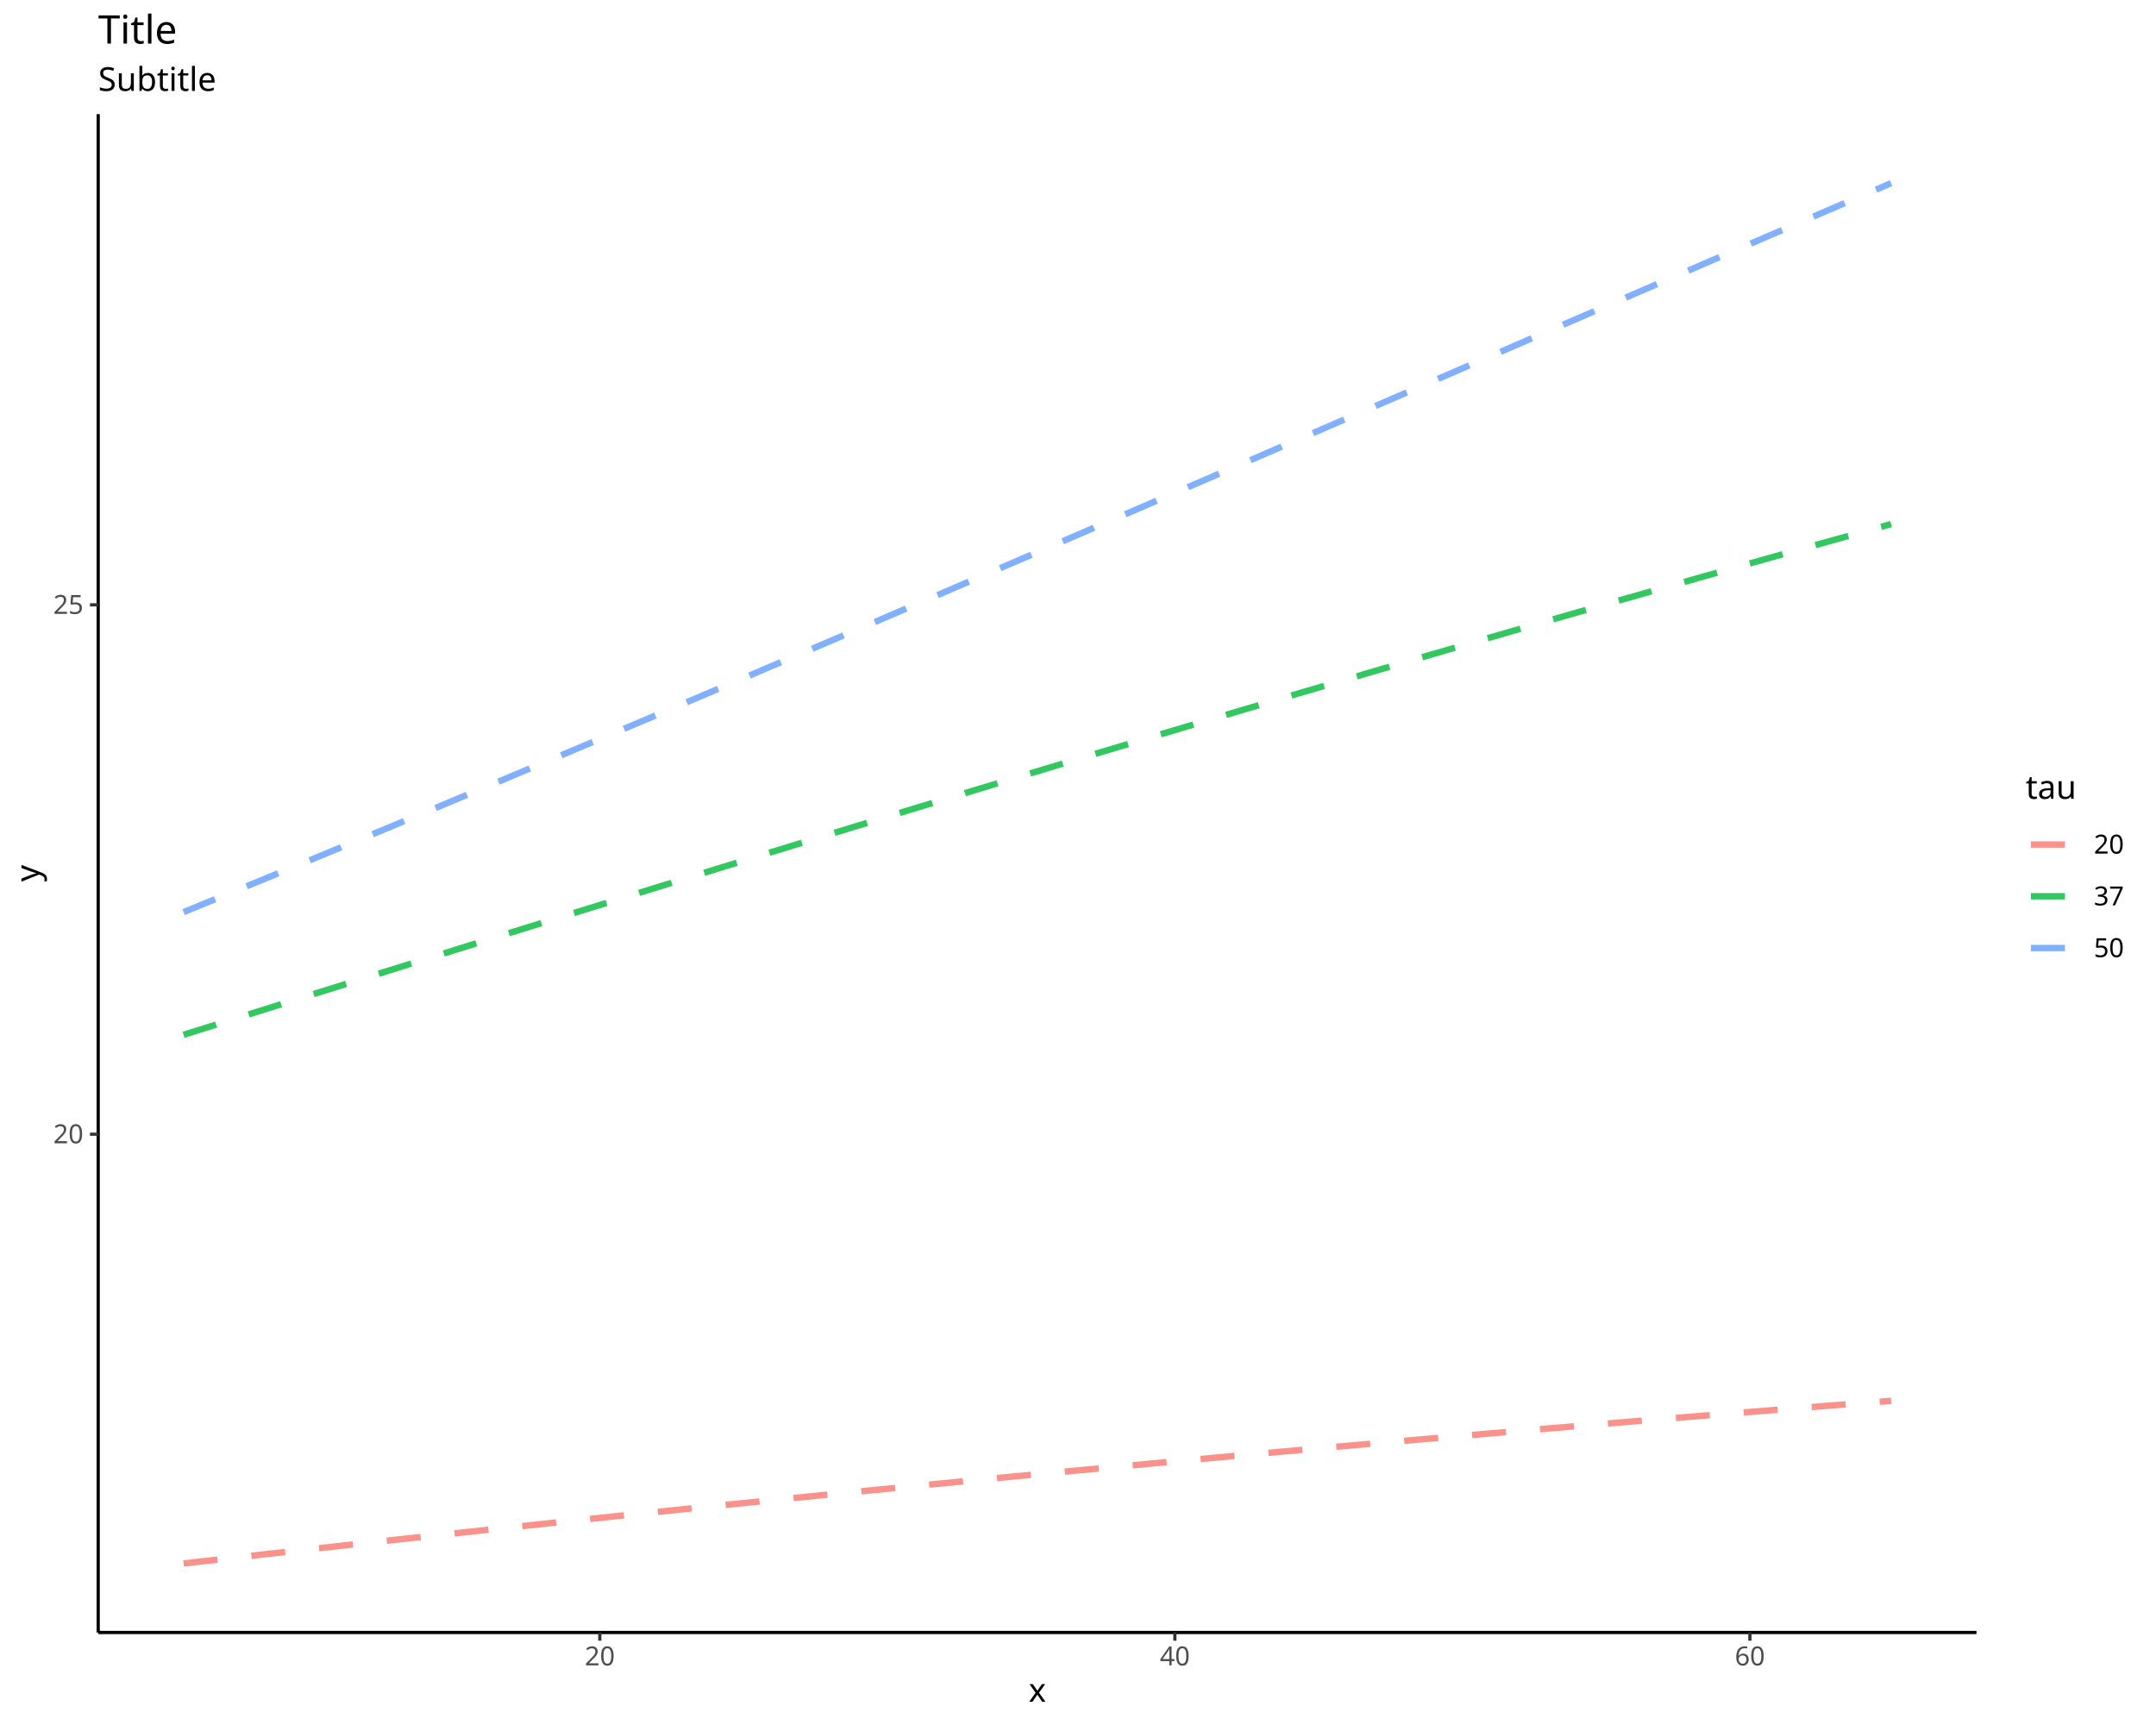
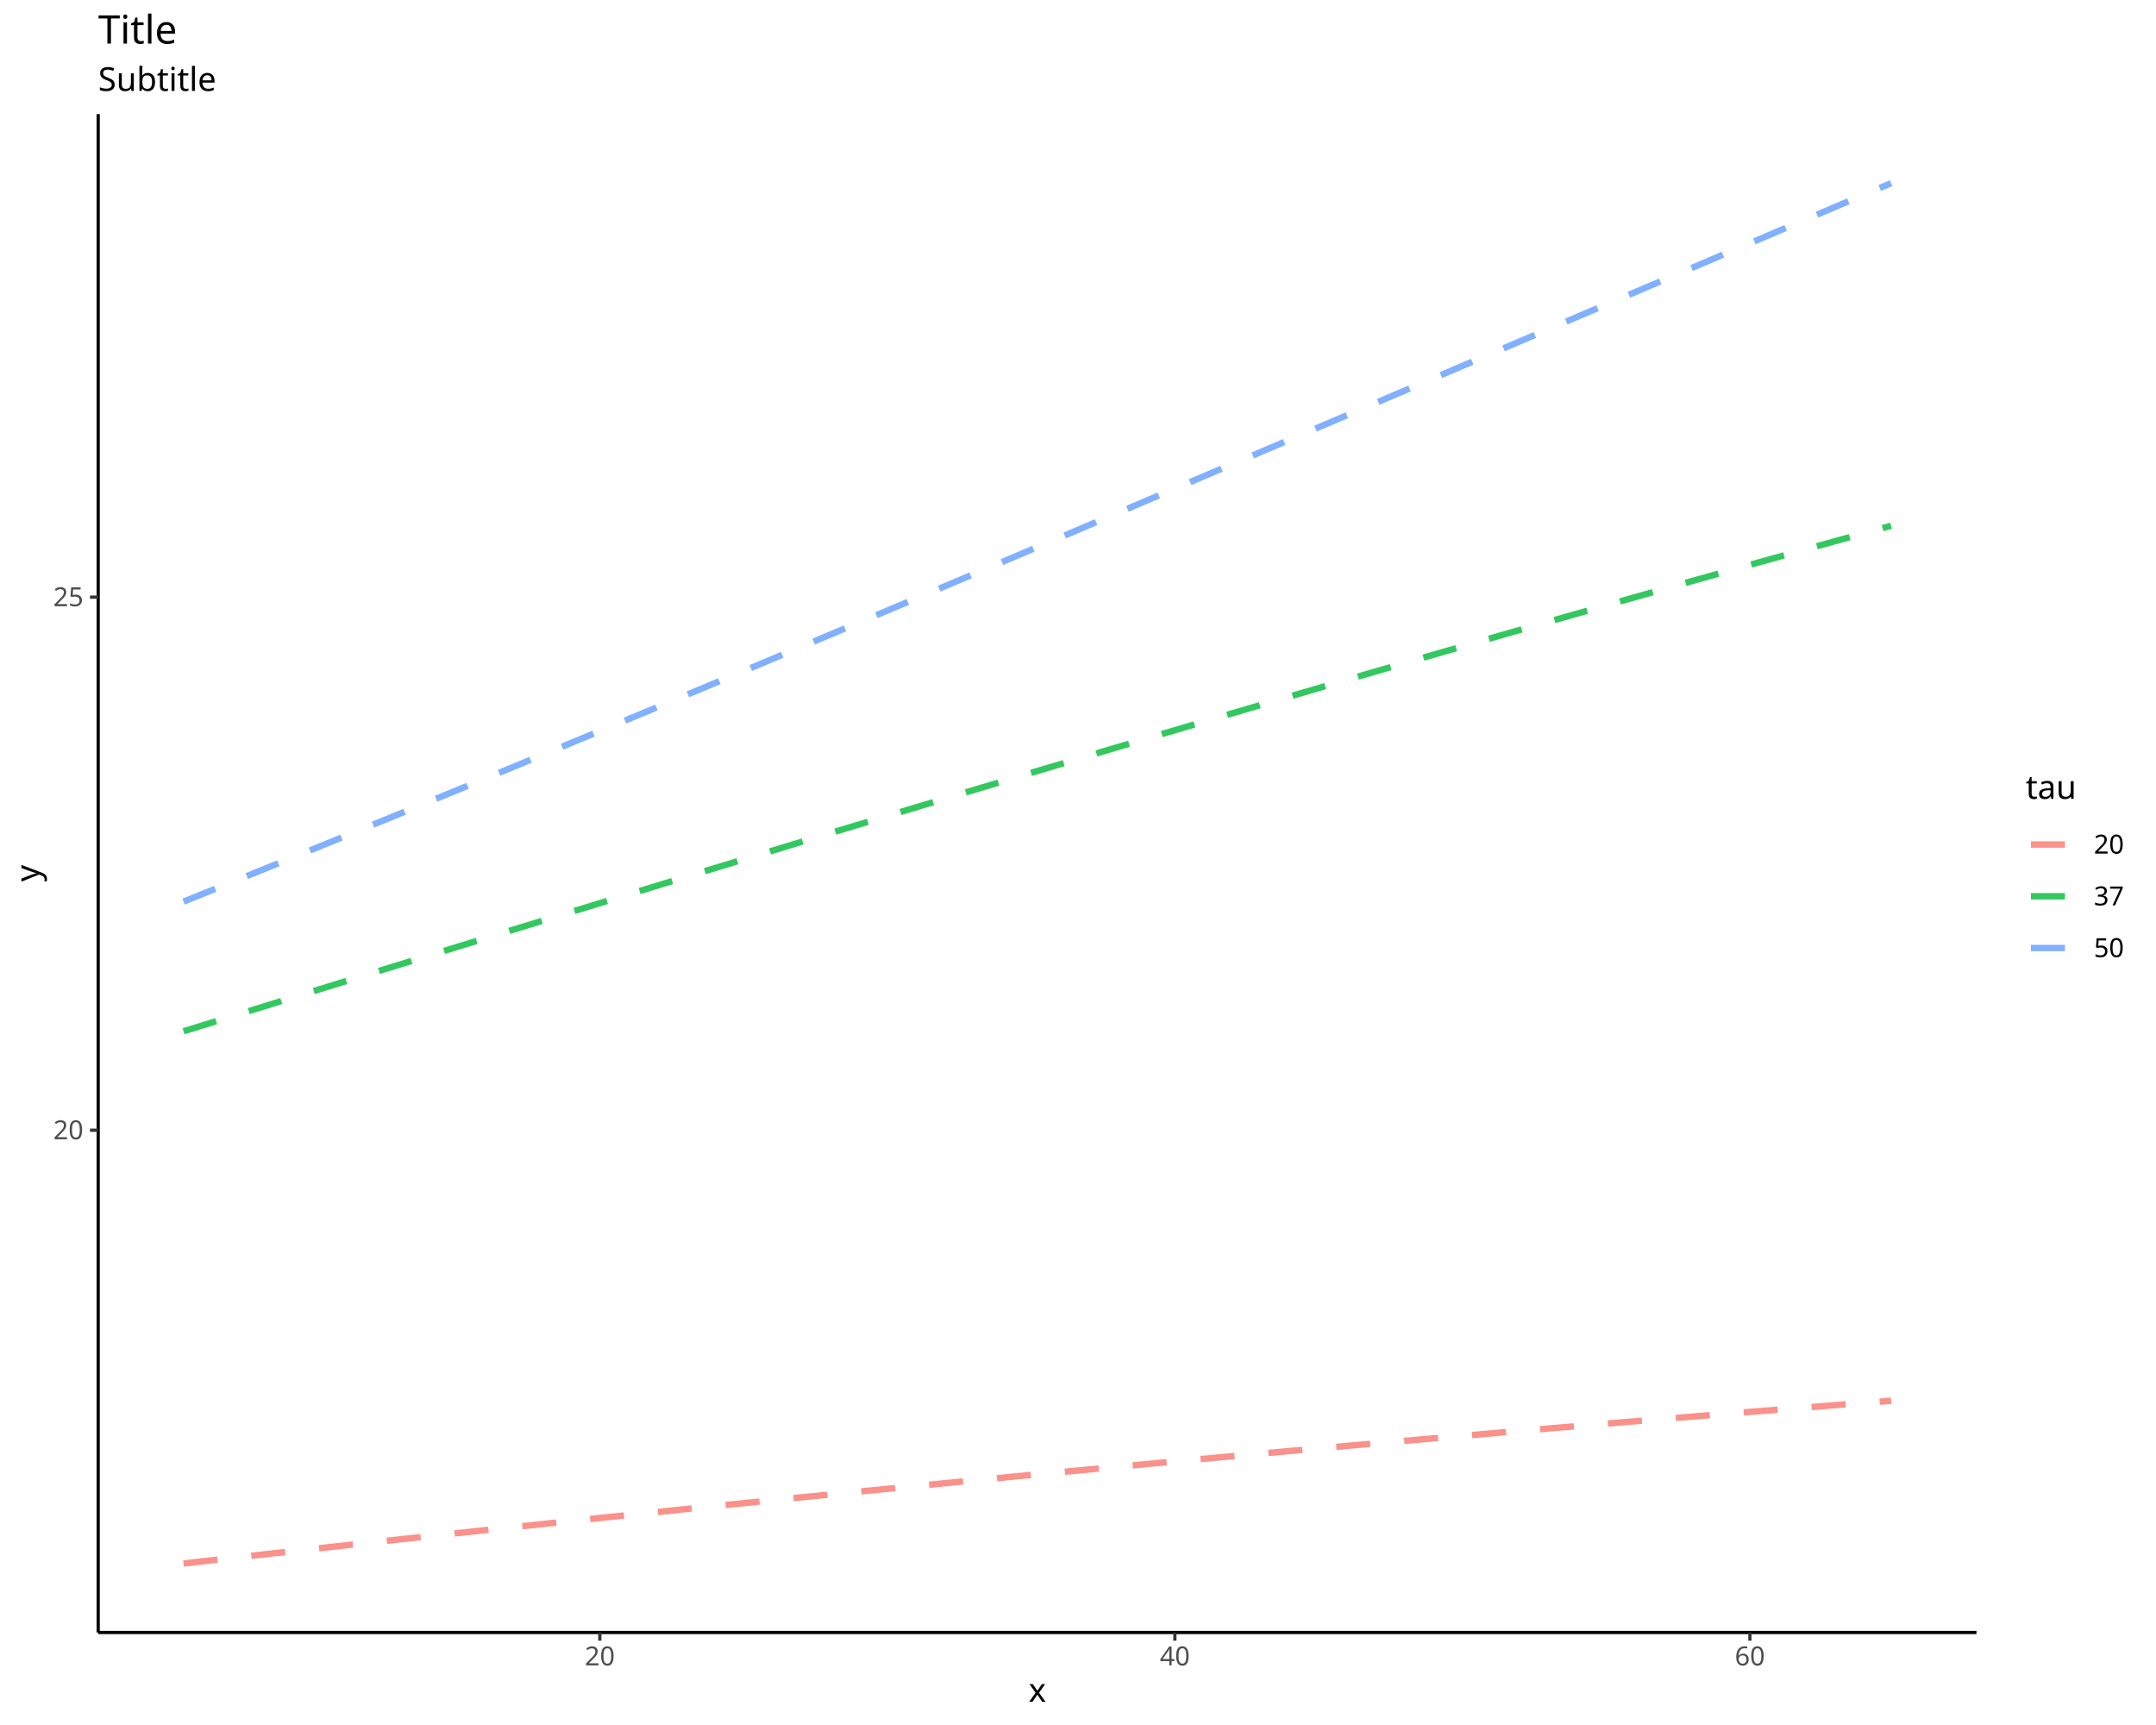
<svg xmlns="http://www.w3.org/2000/svg" class="svglite" data-engine-version="2.0" width="720.00pt" height="576.00pt" viewBox="0 0 720.00 576.00">
  <defs>
    <style type="text/css">
    .svglite line, .svglite polyline, .svglite polygon, .svglite path, .svglite rect, .svglite circle {
      fill: none;
      stroke: #000000;
      stroke-linecap: round;
      stroke-linejoin: round;
      stroke-miterlimit: 10.00;
    }
  </style>
  </defs>
  <rect width="100%" height="100%" style="stroke: none; fill: #FFFFFF;" />
  <defs>
    <clipPath id="cpMC4wMHw3MjAuMDB8MC4wMHw1NzYuMDA=">
      <rect x="0.00" y="0.00" width="720.00" height="576.00" />
    </clipPath>
  </defs>
  <g clip-path="url(#cpMC4wMHw3MjAuMDB8MC4wMHw1NzYuMDA=)">
    <rect x="0.00" y="0.00" width="720.00" height="576.00" style="stroke-width: 1.07; stroke: #FFFFFF; fill: #FFFFFF;" />
  </g>
  <defs>
    <clipPath id="cpMzIuNzl8NjYwLjA1fDM4LjEyfDU0NS4xMQ==">
      <rect x="32.79" y="38.12" width="627.26" height="507.00" />
    </clipPath>
  </defs>
  <g clip-path="url(#cpMzIuNzl8NjYwLjA1fDM4LjEyfDU0NS4xMQ==)">
    <rect x="32.79" y="38.12" width="627.26" height="507.00" style="stroke-width: 1.07; stroke: none; fill: #FFFFFF;" />
-     <polyline points="61.31,522.07 67.07,521.41 72.83,520.76 78.59,520.10 84.35,519.45 90.11,518.80 95.87,518.16 101.63,517.52 107.39,516.87 113.15,516.24 118.91,515.60 124.67,514.96 130.43,514.33 136.19,513.70 141.95,513.08 147.70,512.45 153.46,511.83 159.22,511.21 164.98,510.59 170.74,509.97 176.50,509.36 182.26,508.75 188.02,508.14 193.78,507.53 199.54,506.93 205.30,506.32 211.06,505.72 216.82,505.13 222.58,504.53 228.34,503.94 234.10,503.35 239.86,502.76 245.62,502.17 251.38,501.59 257.14,501.00 262.90,500.42 268.66,499.85 274.42,499.27 280.18,498.70 285.94,498.13 291.70,497.56 297.46,496.99 303.22,496.43 308.98,495.86 314.74,495.30 320.50,494.75 326.26,494.19 332.02,493.64 337.78,493.08 343.54,492.54 349.30,491.99 355.06,491.44 360.82,490.90 366.58,490.36 372.34,489.82 378.10,489.29 383.86,488.75 389.62,488.22 395.38,487.69 401.14,487.16 406.90,486.64 412.66,486.11 418.42,485.59 424.18,485.07 429.94,484.56 435.70,484.04 441.46,483.53 447.22,483.02 452.98,482.51 458.74,482.00 464.50,481.50 470.26,481.00 476.02,480.50 481.78,480.00 487.54,479.50 493.30,479.01 499.06,478.52 504.82,478.03 510.58,477.54 516.34,477.05 522.10,476.57 527.86,476.09 533.62,475.61 539.38,475.13 545.14,474.65 550.90,474.18 556.66,473.71 562.42,473.24 568.18,472.77 573.94,472.31 579.70,471.84 585.46,471.38 591.22,470.92 596.98,470.46 602.74,470.01 608.50,469.55 614.26,469.10 620.02,468.65 625.78,468.20 631.54,467.76 " style="stroke-width: 2.13; stroke: #F8766D; stroke-opacity: 0.80; stroke-dasharray: 11.38,11.38; stroke-linecap: butt;" />
-     <polyline points="61.31,345.53 67.07,343.73 72.83,341.92 78.59,340.12 84.35,338.31 90.11,336.51 95.87,334.71 101.63,332.90 107.39,331.10 113.15,329.30 118.91,327.50 124.67,325.70 130.43,323.91 136.19,322.11 141.95,320.32 147.70,318.52 153.46,316.73 159.22,314.94 164.98,313.15 170.74,311.36 176.50,309.57 182.26,307.78 188.02,305.99 193.78,304.21 199.54,302.43 205.30,300.65 211.06,298.87 216.82,297.09 222.58,295.31 228.34,293.53 234.10,291.76 239.86,289.99 245.62,288.22 251.38,286.45 257.14,284.68 262.90,282.92 268.66,281.15 274.42,279.39 280.18,277.63 285.94,275.88 291.70,274.12 297.46,272.37 303.22,270.61 308.98,268.86 314.74,267.12 320.50,265.37 326.26,263.63 332.02,261.89 337.78,260.15 343.54,258.41 349.30,256.67 355.06,254.94 360.82,253.21 366.58,251.48 372.34,249.76 378.10,248.04 383.86,246.32 389.62,244.60 395.38,242.88 401.14,241.17 406.90,239.46 412.66,237.75 418.42,236.05 424.18,234.34 429.94,232.64 435.70,230.94 441.46,229.25 447.22,227.56 452.98,225.87 458.74,224.18 464.50,222.50 470.26,220.82 476.02,219.14 481.78,217.47 487.54,215.79 493.30,214.12 499.06,212.46 504.82,210.79 510.58,209.13 516.34,207.48 522.10,205.82 527.86,204.17 533.62,202.52 539.38,200.88 545.14,199.24 550.90,197.60 556.66,195.96 562.42,194.33 568.18,192.70 573.94,191.08 579.70,189.45 585.46,187.84 591.22,186.22 596.98,184.61 602.74,183.00 608.50,181.39 614.26,179.79 620.02,178.19 625.78,176.60 631.54,175.00 " style="stroke-width: 2.13; stroke: #00BA38; stroke-opacity: 0.80; stroke-dasharray: 11.38,11.38; stroke-linecap: butt;" />
-     <polyline points="61.31,304.57 67.07,302.21 72.83,299.85 78.59,297.49 84.35,295.12 90.11,292.75 95.87,290.38 101.63,288.00 107.39,285.62 113.15,283.23 118.91,280.85 124.67,278.45 130.43,276.06 136.19,273.66 141.95,271.26 147.70,268.86 153.46,266.45 159.22,264.04 164.98,261.63 170.74,259.21 176.50,256.79 182.26,254.37 188.02,251.95 193.78,249.52 199.54,247.09 205.30,244.66 211.06,242.22 216.82,239.78 222.58,237.34 228.34,234.90 234.10,232.46 239.86,230.01 245.62,227.56 251.38,225.11 257.14,222.65 262.90,220.20 268.66,217.74 274.42,215.28 280.18,212.82 285.94,210.35 291.70,207.89 297.46,205.42 303.22,202.95 308.98,200.48 314.74,198.01 320.50,195.53 326.26,193.06 332.02,190.58 337.78,188.10 343.54,185.62 349.30,183.14 355.06,180.66 360.82,178.18 366.58,175.69 372.34,173.20 378.10,170.72 383.86,168.23 389.62,165.74 395.38,163.25 401.14,160.76 406.90,158.27 412.66,155.78 418.42,153.29 424.18,150.80 429.94,148.30 435.70,145.81 441.46,143.32 447.22,140.82 452.98,138.33 458.74,135.83 464.50,133.34 470.26,130.84 476.02,128.35 481.78,125.85 487.54,123.36 493.30,120.86 499.06,118.37 504.82,115.87 510.58,113.38 516.34,110.88 522.10,108.39 527.86,105.90 533.62,103.40 539.38,100.91 545.14,98.42 550.90,95.93 556.66,93.44 562.42,90.95 568.18,88.46 573.94,85.98 579.70,83.49 585.46,81.00 591.22,78.52 596.98,76.04 602.74,73.55 608.50,71.07 614.26,68.59 620.02,66.11 625.78,63.64 631.54,61.16 " style="stroke-width: 2.13; stroke: #619CFF; stroke-opacity: 0.80; stroke-dasharray: 11.38,11.38; stroke-linecap: butt;" />
+     <polyline points="61.31,522.07 67.07,521.41 72.83,520.76 78.59,520.11 84.35,519.46 90.11,518.81 95.87,518.17 101.63,517.53 107.39,516.89 113.15,516.25 118.91,515.62 124.67,514.98 130.43,514.35 136.19,513.72 141.95,513.10 147.70,512.47 153.46,511.85 159.22,511.23 164.98,510.62 170.74,510.00 176.50,509.39 182.26,508.78 188.02,508.17 193.78,507.56 199.54,506.96 205.30,506.36 211.06,505.76 216.82,505.16 222.58,504.57 228.34,503.97 234.10,503.38 239.86,502.79 245.62,502.21 251.38,501.62 257.14,501.04 262.90,500.46 268.66,499.88 274.42,499.31 280.18,498.74 285.94,498.16 291.70,497.60 297.46,497.03 303.22,496.46 308.98,495.90 314.74,495.34 320.50,494.78 326.26,494.23 332.02,493.67 337.78,493.12 343.54,492.57 349.30,492.02 355.06,491.48 360.82,490.94 366.58,490.40 372.34,489.86 378.10,489.32 383.86,488.78 389.62,488.25 395.38,487.72 401.14,487.19 406.90,486.67 412.66,486.14 418.42,485.62 424.18,485.10 429.94,484.58 435.70,484.07 441.46,483.55 447.22,483.04 452.98,482.53 458.74,482.02 464.50,481.52 470.26,481.02 476.02,480.51 481.78,480.01 487.54,479.52 493.30,479.02 499.06,478.53 504.82,478.04 510.58,477.55 516.34,477.06 522.10,476.58 527.86,476.09 533.62,475.61 539.38,475.13 545.14,474.65 550.90,474.18 556.66,473.71 562.42,473.24 568.18,472.77 573.94,472.30 579.70,471.83 585.46,471.37 591.22,470.91 596.98,470.45 602.74,469.99 608.50,469.54 614.26,469.08 620.02,468.63 625.78,468.18 631.54,467.73 " style="stroke-width: 2.13; stroke: #F8766D; stroke-opacity: 0.80; stroke-dasharray: 11.38,11.38; stroke-linecap: butt;" />
+     <polyline points="61.31,344.35 67.07,342.57 72.83,340.79 78.59,339.01 84.35,337.23 90.11,335.45 95.87,333.67 101.63,331.90 107.39,330.12 113.15,328.34 118.91,326.57 124.67,324.79 130.43,323.02 136.19,321.25 141.95,319.48 147.70,317.71 153.46,315.94 159.22,314.17 164.98,312.40 170.74,310.63 176.50,308.87 182.26,307.10 188.02,305.34 193.78,303.58 199.54,301.82 205.30,300.06 211.06,298.30 216.82,296.54 222.58,294.79 228.34,293.04 234.10,291.28 239.86,289.53 245.62,287.78 251.38,286.04 257.14,284.29 262.90,282.54 268.66,280.80 274.42,279.06 280.18,277.32 285.94,275.58 291.70,273.85 297.46,272.11 303.22,270.38 308.98,268.65 314.74,266.92 320.50,265.19 326.26,263.47 332.02,261.75 337.78,260.03 343.54,258.31 349.30,256.59 355.06,254.88 360.82,253.16 366.58,251.45 372.34,249.74 378.10,248.04 383.86,246.33 389.62,244.63 395.38,242.93 401.14,241.24 406.90,239.54 412.66,237.85 418.42,236.16 424.18,234.47 429.94,232.79 435.70,231.11 441.46,229.43 447.22,227.75 452.98,226.07 458.74,224.40 464.50,222.73 470.26,221.07 476.02,219.40 481.78,217.74 487.54,216.08 493.30,214.42 499.06,212.77 504.82,211.12 510.58,209.47 516.34,207.83 522.10,206.19 527.86,204.55 533.62,202.91 539.38,201.28 545.14,199.65 550.90,198.02 556.66,196.39 562.42,194.77 568.18,193.15 573.94,191.54 579.70,189.93 585.46,188.32 591.22,186.71 596.98,185.11 602.74,183.51 608.50,181.91 614.26,180.32 620.02,178.73 625.78,177.14 631.54,175.56 " style="stroke-width: 2.13; stroke: #00BA38; stroke-opacity: 0.80; stroke-dasharray: 11.38,11.38; stroke-linecap: butt;" />
+     <polyline points="61.31,301.06 67.07,298.74 72.83,296.41 78.59,294.08 84.35,291.75 90.11,289.42 95.87,287.08 101.63,284.73 107.39,282.39 113.15,280.04 118.91,277.68 124.67,275.33 130.43,272.97 136.19,270.61 141.95,268.24 147.70,265.87 153.46,263.50 159.22,261.13 164.98,258.75 170.74,256.37 176.50,253.99 182.26,251.60 188.02,249.21 193.78,246.82 199.54,244.43 205.30,242.04 211.06,239.64 216.82,237.24 222.58,234.83 228.34,232.43 234.10,230.02 239.86,227.61 245.62,225.20 251.38,222.78 257.14,220.37 262.90,217.95 268.66,215.53 274.42,213.10 280.18,210.68 285.94,208.25 291.70,205.82 297.46,203.39 303.22,200.96 308.98,198.53 314.74,196.09 320.50,193.66 326.26,191.22 332.02,188.78 337.78,186.34 343.54,183.90 349.30,181.45 355.06,179.01 360.82,176.56 366.58,174.11 372.34,171.67 378.10,169.22 383.86,166.76 389.62,164.31 395.38,161.86 401.14,159.41 406.90,156.95 412.66,154.50 418.42,152.04 424.18,149.59 429.94,147.13 435.70,144.67 441.46,142.21 447.22,139.76 452.98,137.30 458.74,134.84 464.50,132.38 470.26,129.92 476.02,127.46 481.78,125.00 487.54,122.54 493.30,120.08 499.06,117.62 504.82,115.16 510.58,112.70 516.34,110.24 522.10,107.78 527.86,105.32 533.62,102.86 539.38,100.40 545.14,97.94 550.90,95.49 556.66,93.03 562.42,90.57 568.18,88.12 573.94,85.66 579.70,83.21 585.46,80.76 591.22,78.30 596.98,75.85 602.74,73.40 608.50,70.95 614.26,68.50 620.02,66.05 625.78,63.61 631.54,61.16 " style="stroke-width: 2.13; stroke: #619CFF; stroke-opacity: 0.80; stroke-dasharray: 11.38,11.38; stroke-linecap: butt;" />
  </g>
  <g clip-path="url(#cpMC4wMHw3MjAuMDB8MC4wMHw1NzYuMDA=)">
    <polyline points="32.79,545.11 32.79,38.12 " style="stroke-width: 1.07; stroke-linecap: butt;" />
-     <text x="27.86" y="381.75" text-anchor="end" style="font-size: 8.80px; fill: #4D4D4D; font-family: sans;" textLength="9.79px" lengthAdjust="spacingAndGlyphs">20</text>
-     <text x="27.86" y="204.99" text-anchor="end" style="font-size: 8.80px; fill: #4D4D4D; font-family: sans;" textLength="9.79px" lengthAdjust="spacingAndGlyphs">25</text>
-     <polyline points="30.05,378.73 32.79,378.73 " style="stroke-width: 1.07; stroke: #333333; stroke-linecap: butt;" />
-     <polyline points="30.05,201.96 32.79,201.96 " style="stroke-width: 1.07; stroke: #333333; stroke-linecap: butt;" />
+     <text x="27.86" y="380.42" text-anchor="end" style="font-size: 8.80px; fill: #4D4D4D; font-family: sans;" textLength="9.79px" lengthAdjust="spacingAndGlyphs">20</text>
+     <text x="27.86" y="202.42" text-anchor="end" style="font-size: 8.80px; fill: #4D4D4D; font-family: sans;" textLength="9.79px" lengthAdjust="spacingAndGlyphs">25</text>
+     <polyline points="30.05,377.39 32.79,377.39 " style="stroke-width: 1.07; stroke: #333333; stroke-linecap: butt;" />
+     <polyline points="30.05,199.39 32.79,199.39 " style="stroke-width: 1.07; stroke: #333333; stroke-linecap: butt;" />
    <polyline points="32.79,545.11 660.05,545.11 " style="stroke-width: 1.07; stroke-linecap: butt;" />
    <polyline points="200.31,547.85 200.31,545.11 " style="stroke-width: 1.07; stroke: #333333; stroke-linecap: butt;" />
    <polyline points="392.35,547.85 392.35,545.11 " style="stroke-width: 1.07; stroke: #333333; stroke-linecap: butt;" />
    <polyline points="584.38,547.85 584.38,545.11 " style="stroke-width: 1.07; stroke: #333333; stroke-linecap: butt;" />
    <text x="200.31" y="556.10" text-anchor="middle" style="font-size: 8.80px; fill: #4D4D4D; font-family: sans;" textLength="9.79px" lengthAdjust="spacingAndGlyphs">20</text>
    <text x="392.35" y="556.10" text-anchor="middle" style="font-size: 8.80px; fill: #4D4D4D; font-family: sans;" textLength="9.79px" lengthAdjust="spacingAndGlyphs">40</text>
    <text x="584.38" y="556.10" text-anchor="middle" style="font-size: 8.80px; fill: #4D4D4D; font-family: sans;" textLength="9.79px" lengthAdjust="spacingAndGlyphs">60</text>
    <text x="346.42" y="568.24" text-anchor="middle" style="font-size: 11.00px; font-family: sans;" textLength="5.50px" lengthAdjust="spacingAndGlyphs">x</text>
    <text transform="translate(13.05,291.61) rotate(-90)" text-anchor="middle" style="font-size: 11.00px; font-family: sans;" textLength="5.50px" lengthAdjust="spacingAndGlyphs">y</text>
    <rect x="671.01" y="252.55" width="43.51" height="78.13" style="stroke-width: 1.07; stroke: none; fill: #FFFFFF;" />
    <text x="676.49" y="266.74" style="font-size: 11.00px; font-family: sans;" textLength="15.29px" lengthAdjust="spacingAndGlyphs">tau</text>
    <line x1="678.22" y1="282.00" x2="692.04" y2="282.00" style="stroke-width: 2.13; stroke: #F8766D; stroke-opacity: 0.80; stroke-dasharray: 11.38,11.38; stroke-linecap: butt;" />
    <line x1="678.22" y1="299.28" x2="692.04" y2="299.28" style="stroke-width: 2.13; stroke: #00BA38; stroke-opacity: 0.80; stroke-dasharray: 11.38,11.38; stroke-linecap: butt;" />
    <line x1="678.22" y1="316.56" x2="692.04" y2="316.56" style="stroke-width: 2.13; stroke: #619CFF; stroke-opacity: 0.80; stroke-dasharray: 11.38,11.38; stroke-linecap: butt;" />
    <text x="699.25" y="285.03" style="font-size: 8.80px; font-family: sans;" textLength="9.79px" lengthAdjust="spacingAndGlyphs">20</text>
    <text x="699.25" y="302.31" style="font-size: 8.80px; font-family: sans;" textLength="9.79px" lengthAdjust="spacingAndGlyphs">37</text>
    <text x="699.25" y="319.59" style="font-size: 8.80px; font-family: sans;" textLength="9.79px" lengthAdjust="spacingAndGlyphs">50</text>
    <text x="32.79" y="30.35" style="font-size: 11.00px; font-family: sans;" textLength="36.69px" lengthAdjust="spacingAndGlyphs">Subtitle</text>
    <text x="32.79" y="14.56" style="font-size: 13.20px; font-family: sans;" textLength="24.93px" lengthAdjust="spacingAndGlyphs">Title</text>
  </g>
</svg>
